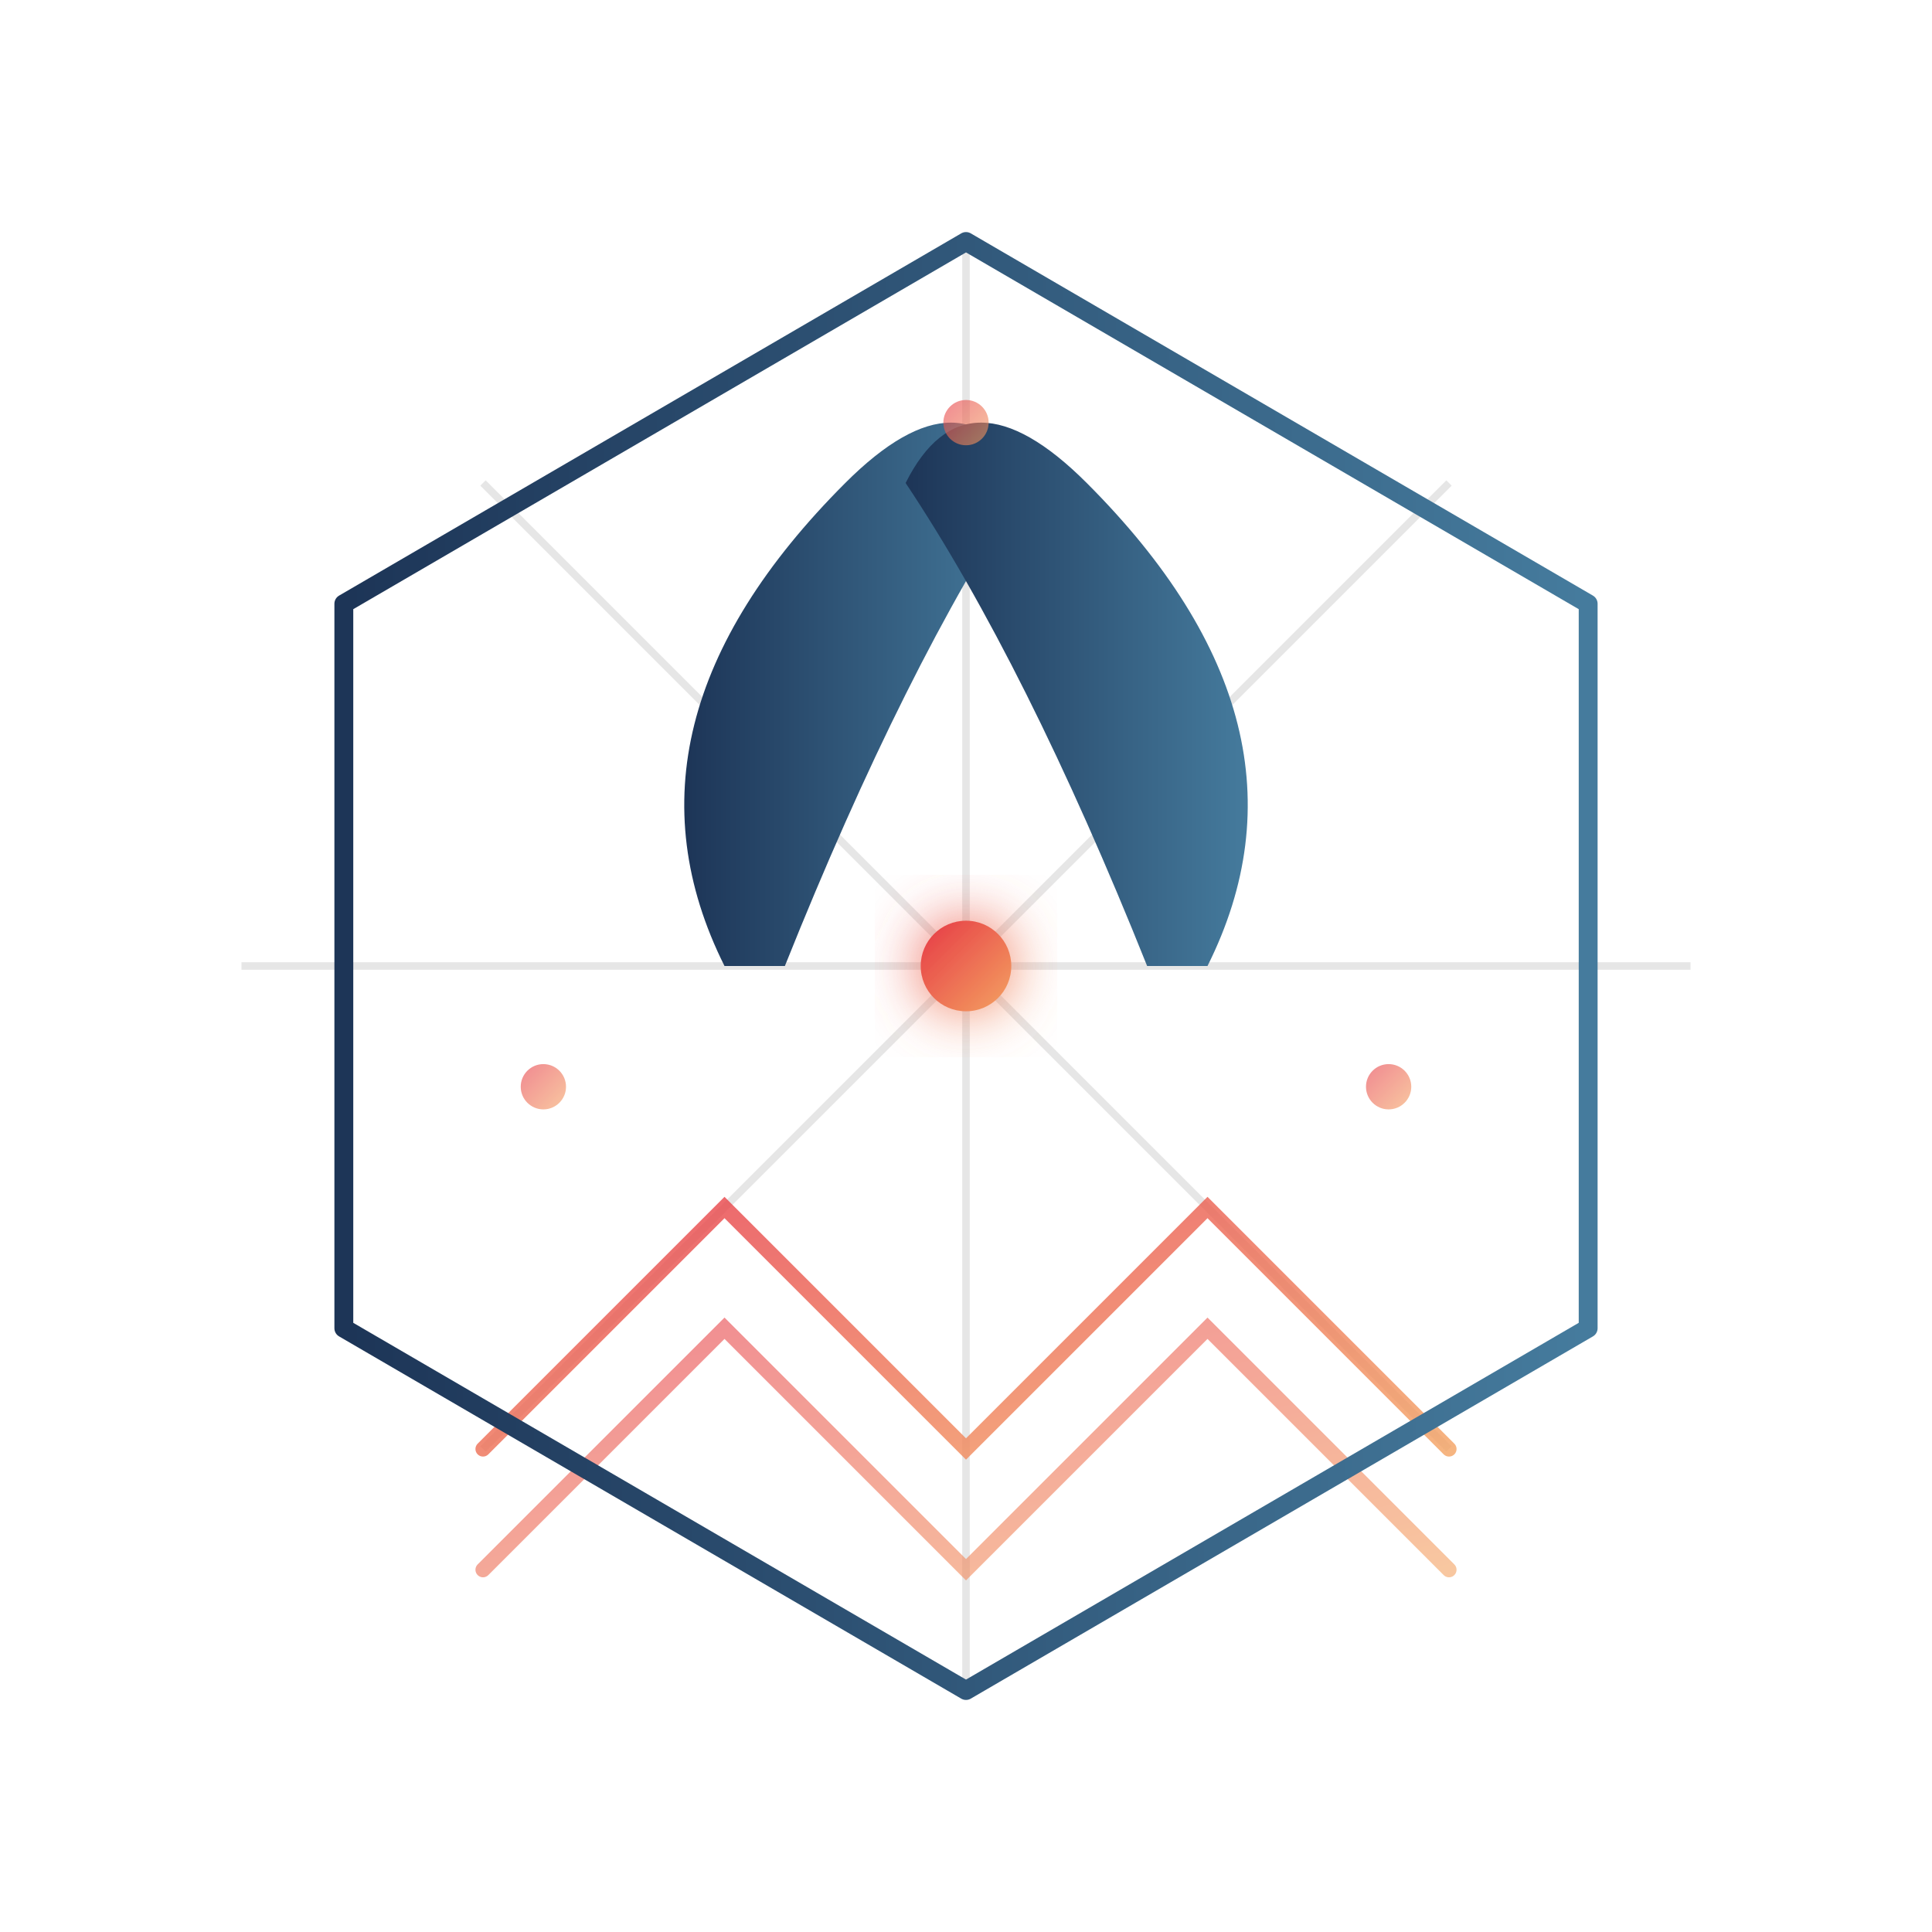
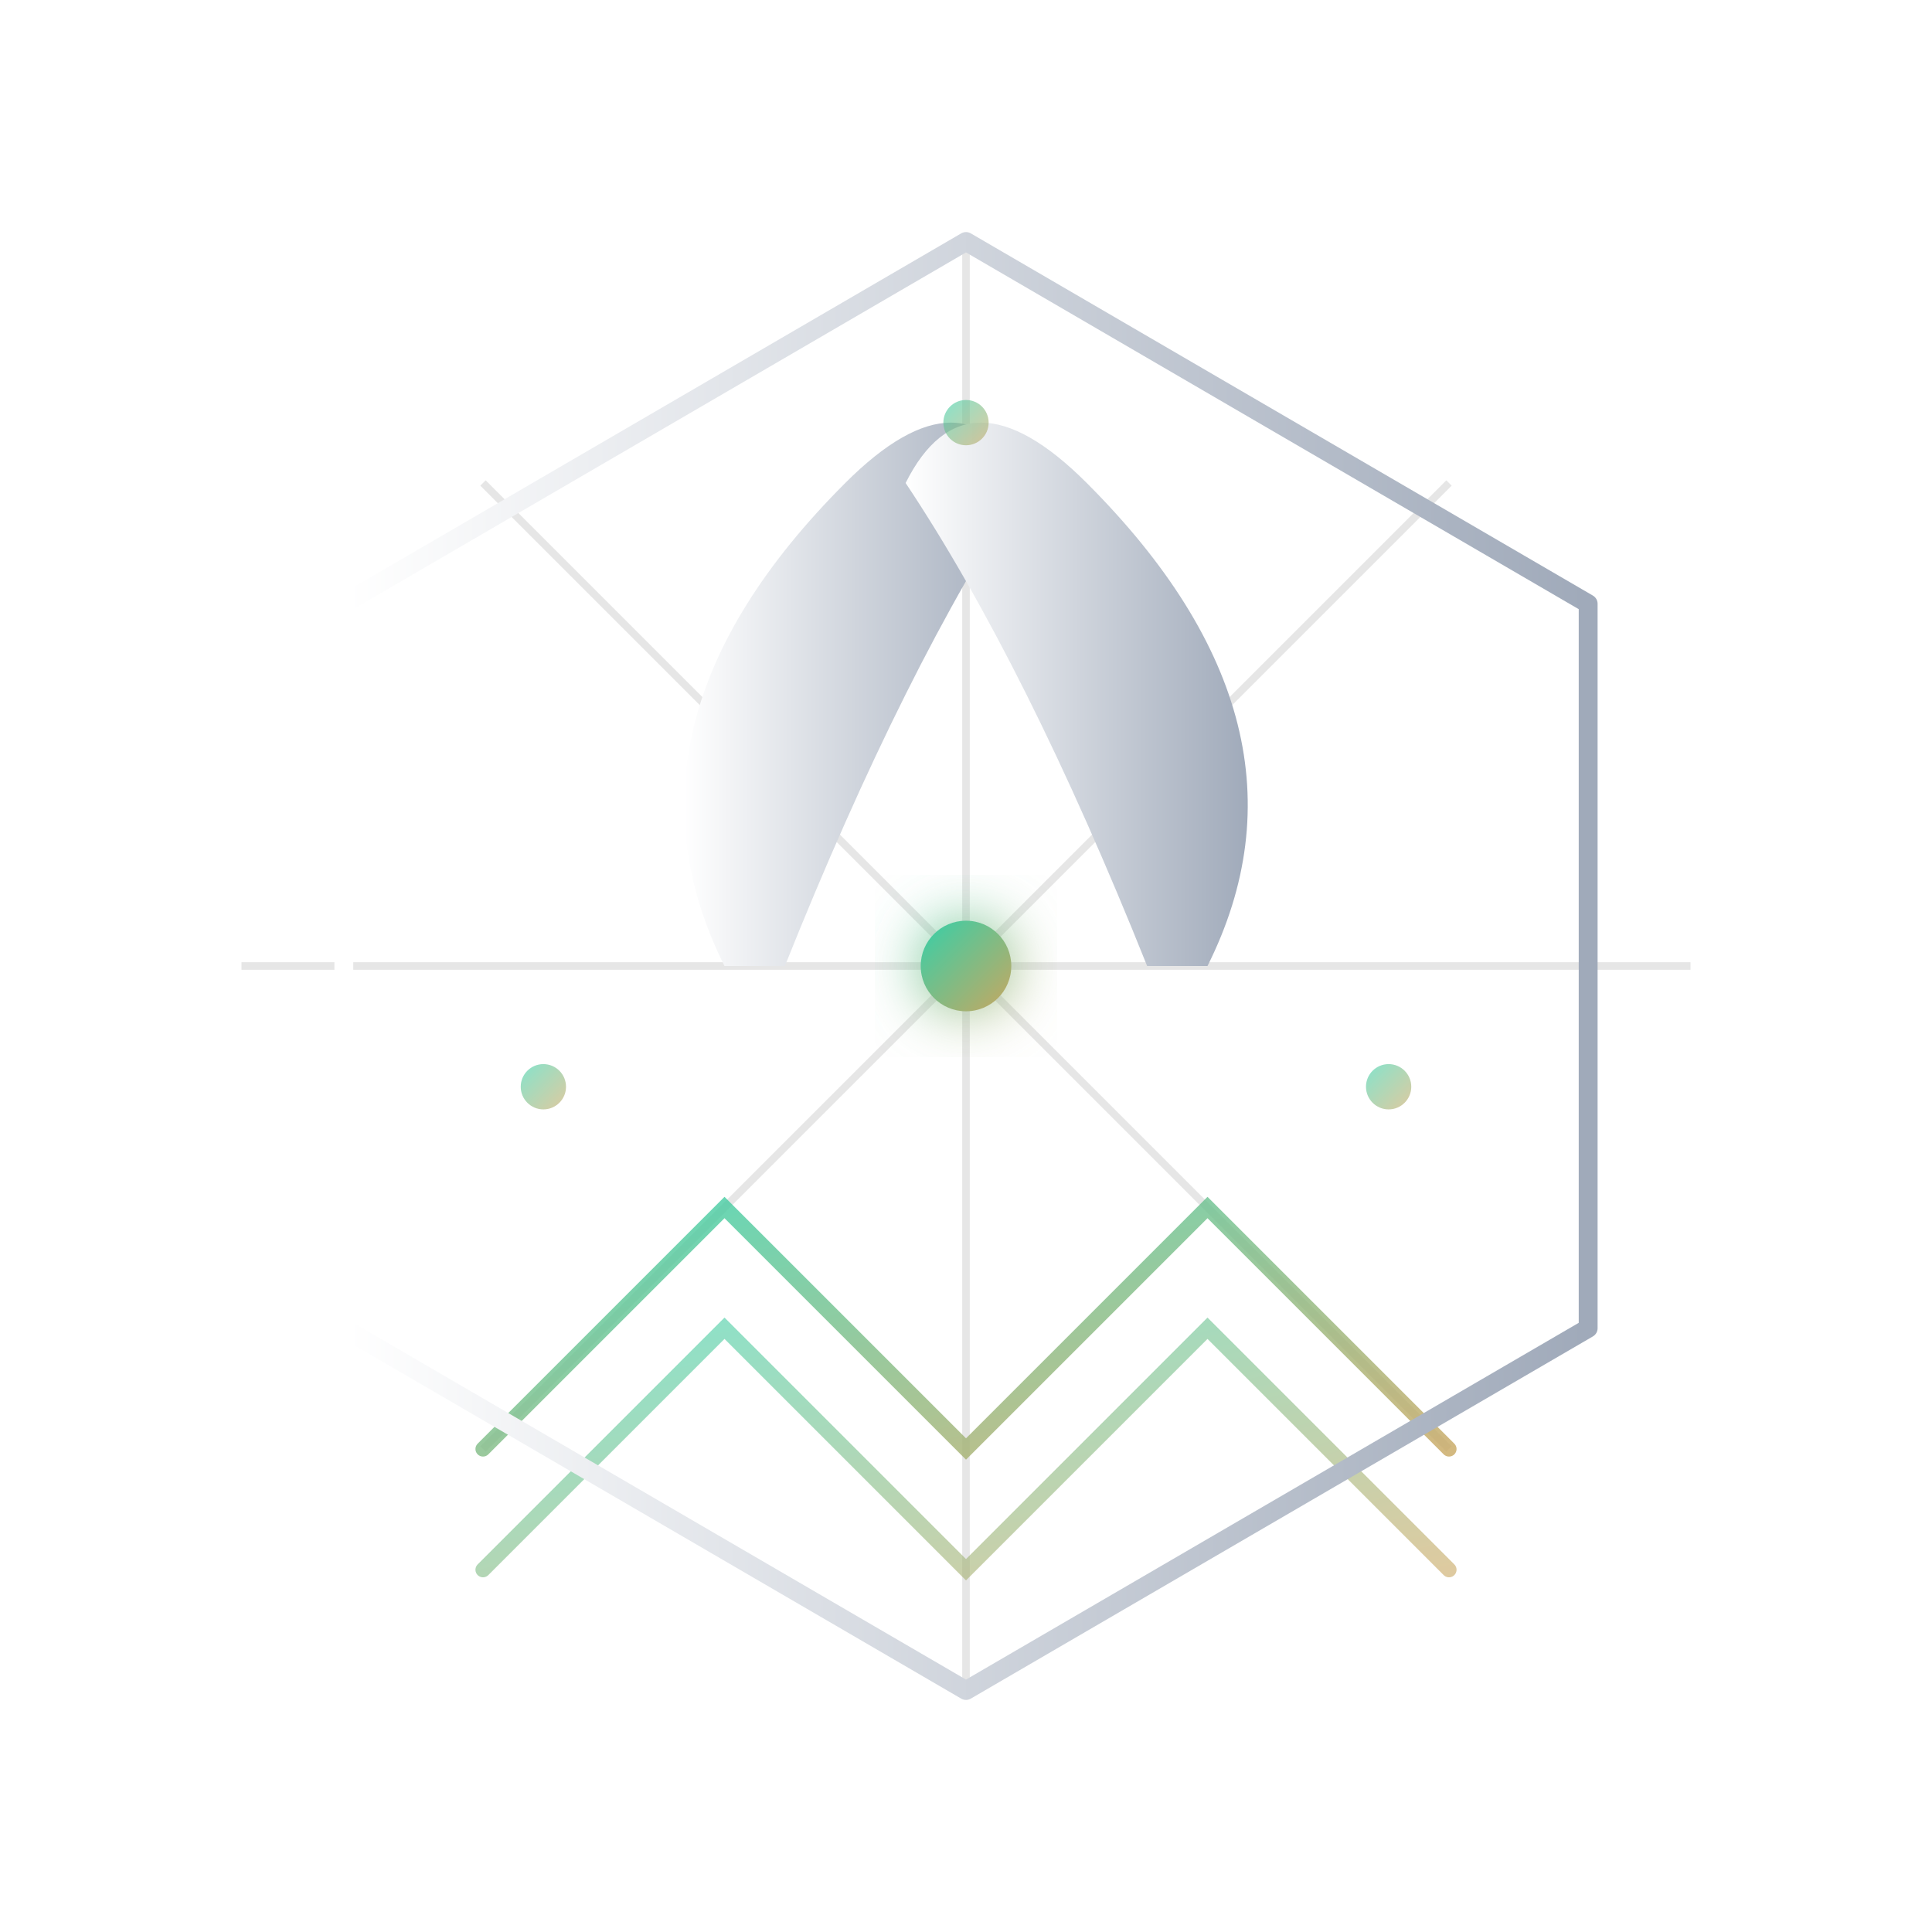
<svg xmlns="http://www.w3.org/2000/svg" viewBox="0 0 256 256" width="256" height="256">
  <defs>
    <linearGradient id="accentGradient" x1="0%" y1="0%" x2="100%" y2="100%">
-       <stop offset="0%" stop-color="#E63946" />
-       <stop offset="100%" stop-color="#F4A261" />
+       <stop offset="0%" stop-color="#35D0A9" />
+       <stop offset="100%" stop-color="#C8A760" />
    </linearGradient>
    <linearGradient id="inkGradient" x1="0%" y1="0%" x2="100%" y2="0%">
-       <stop offset="0%" stop-color="#1D3557" />
-       <stop offset="100%" stop-color="#457B9D" />
+       <stop offset="0%" stop-color="#FFFFFF" />
+       <stop offset="100%" stop-color="#A0AABA" />
    </linearGradient>
    <filter id="glow" x="-50%" y="-50%" width="200%" height="200%">
      <feGaussianBlur stdDeviation="4" result="blur" />
      <feMerge>
        <feMergeNode in="blur" />
        <feMergeNode in="SourceGraphic" />
      </feMerge>
    </filter>
  </defs>
  <g opacity="0.1">
    <path d="M32 128H224M128 32V224" stroke="currentColor" stroke-width="1" />
    <path d="M64 64L192 192M192 64L64 192" stroke="currentColor" stroke-width="1" />
  </g>
  <g stroke="url(#accentGradient)" stroke-width="3" fill="none" stroke-linecap="round">
    <path d="M64 192L96 160L128 192L160 160L192 192" stroke-width="2" opacity="0.8" />
    <path d="M64 208L96 176L128 208L160 176L192 208" stroke-width="2" opacity="0.6" />
  </g>
  <g stroke="url(#inkGradient)" stroke-width="2.5" fill="none" stroke-linejoin="round">
    <path d="M128 32L210.44 80L210.44 176L128 224L45.56 176L45.56 80Z" />
  </g>
  <g fill="url(#inkGradient)">
    <path d="M96 128Q80 96 112 64Q128 48 136 64Q120 88 104 128Z" />
    <path d="M160 128Q176 96 144 64Q128 48 120 64Q136 88 152 128Z" />
  </g>
  <g fill="url(#accentGradient)">
    <circle cx="128" cy="128" r="6" filter="url(#glow)" />
  </g>
  <g fill="url(#accentGradient)" opacity="0.6">
    <circle cx="72" cy="144" r="3" />
    <circle cx="184" cy="144" r="3" />
    <circle cx="128" cy="56" r="3" />
  </g>
</svg>
